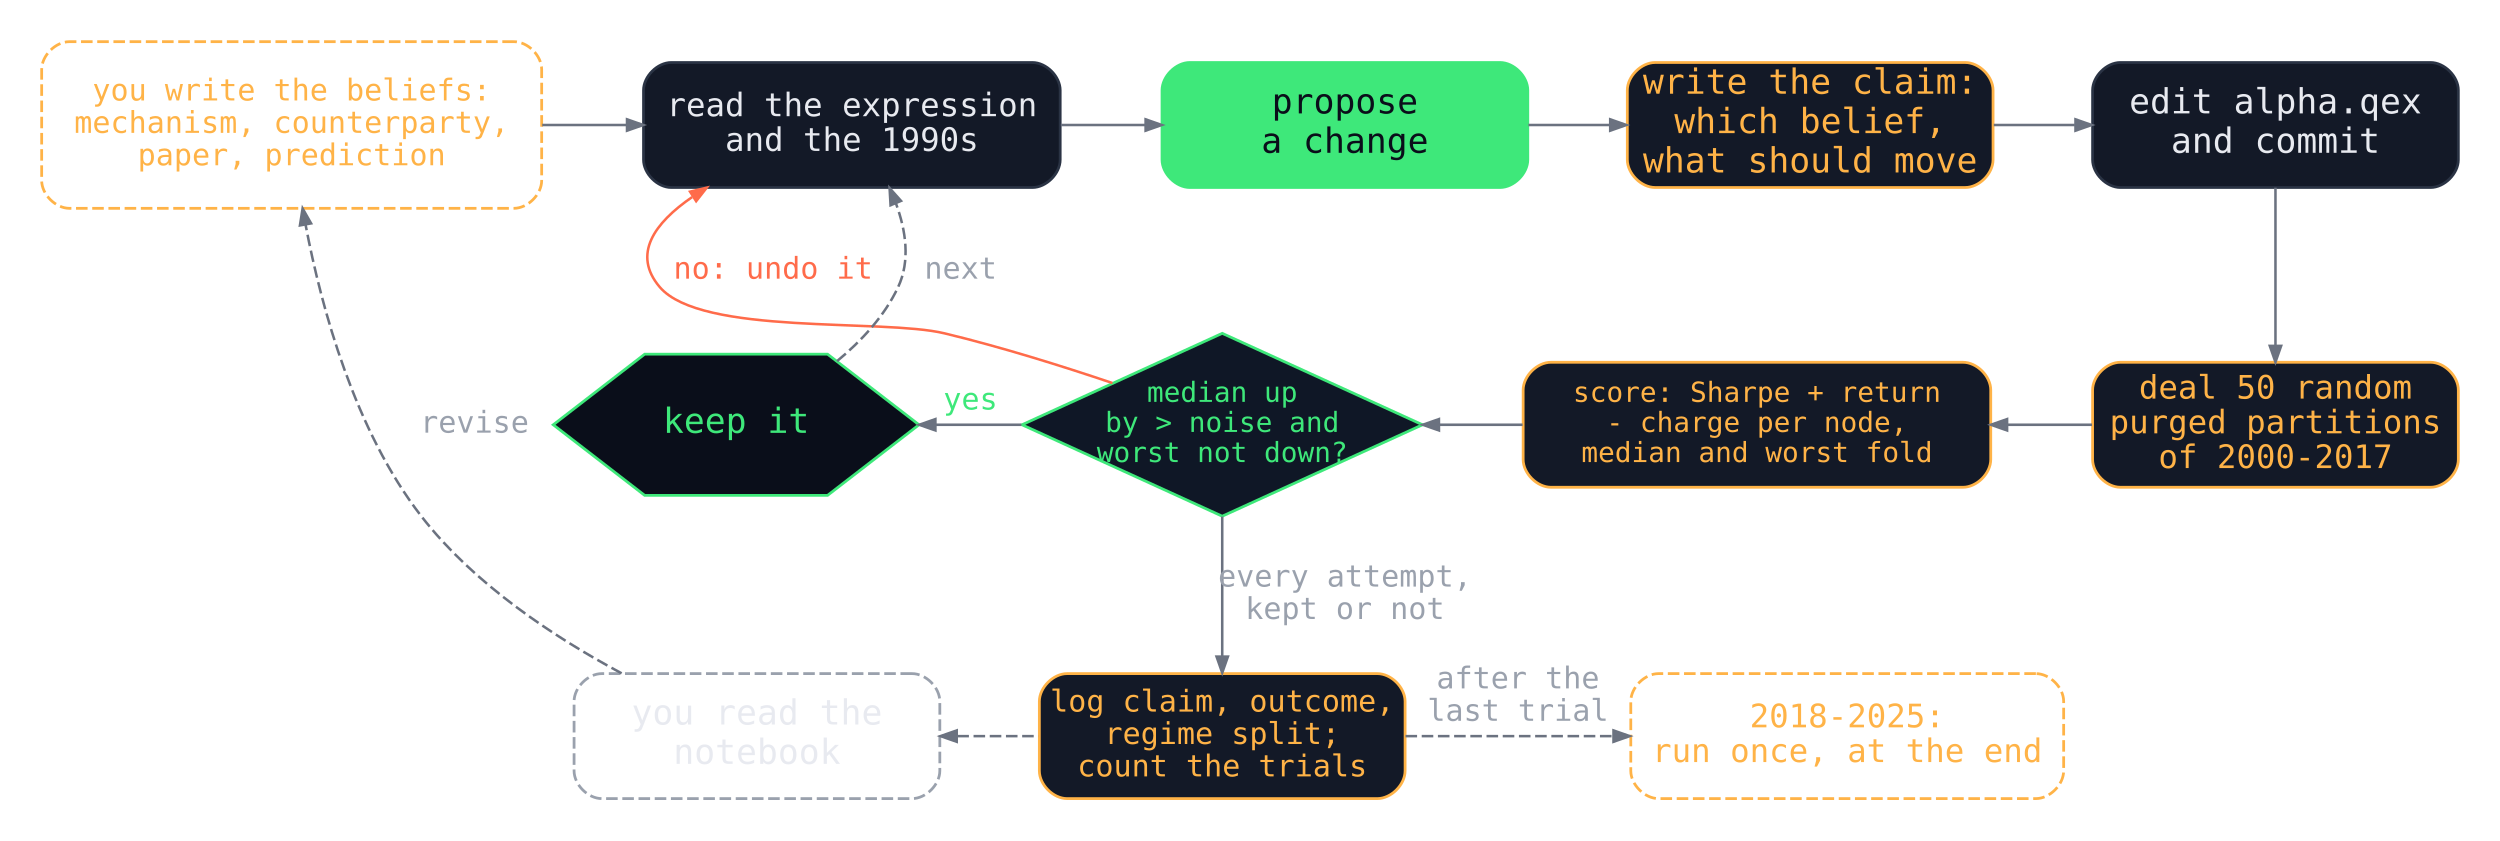
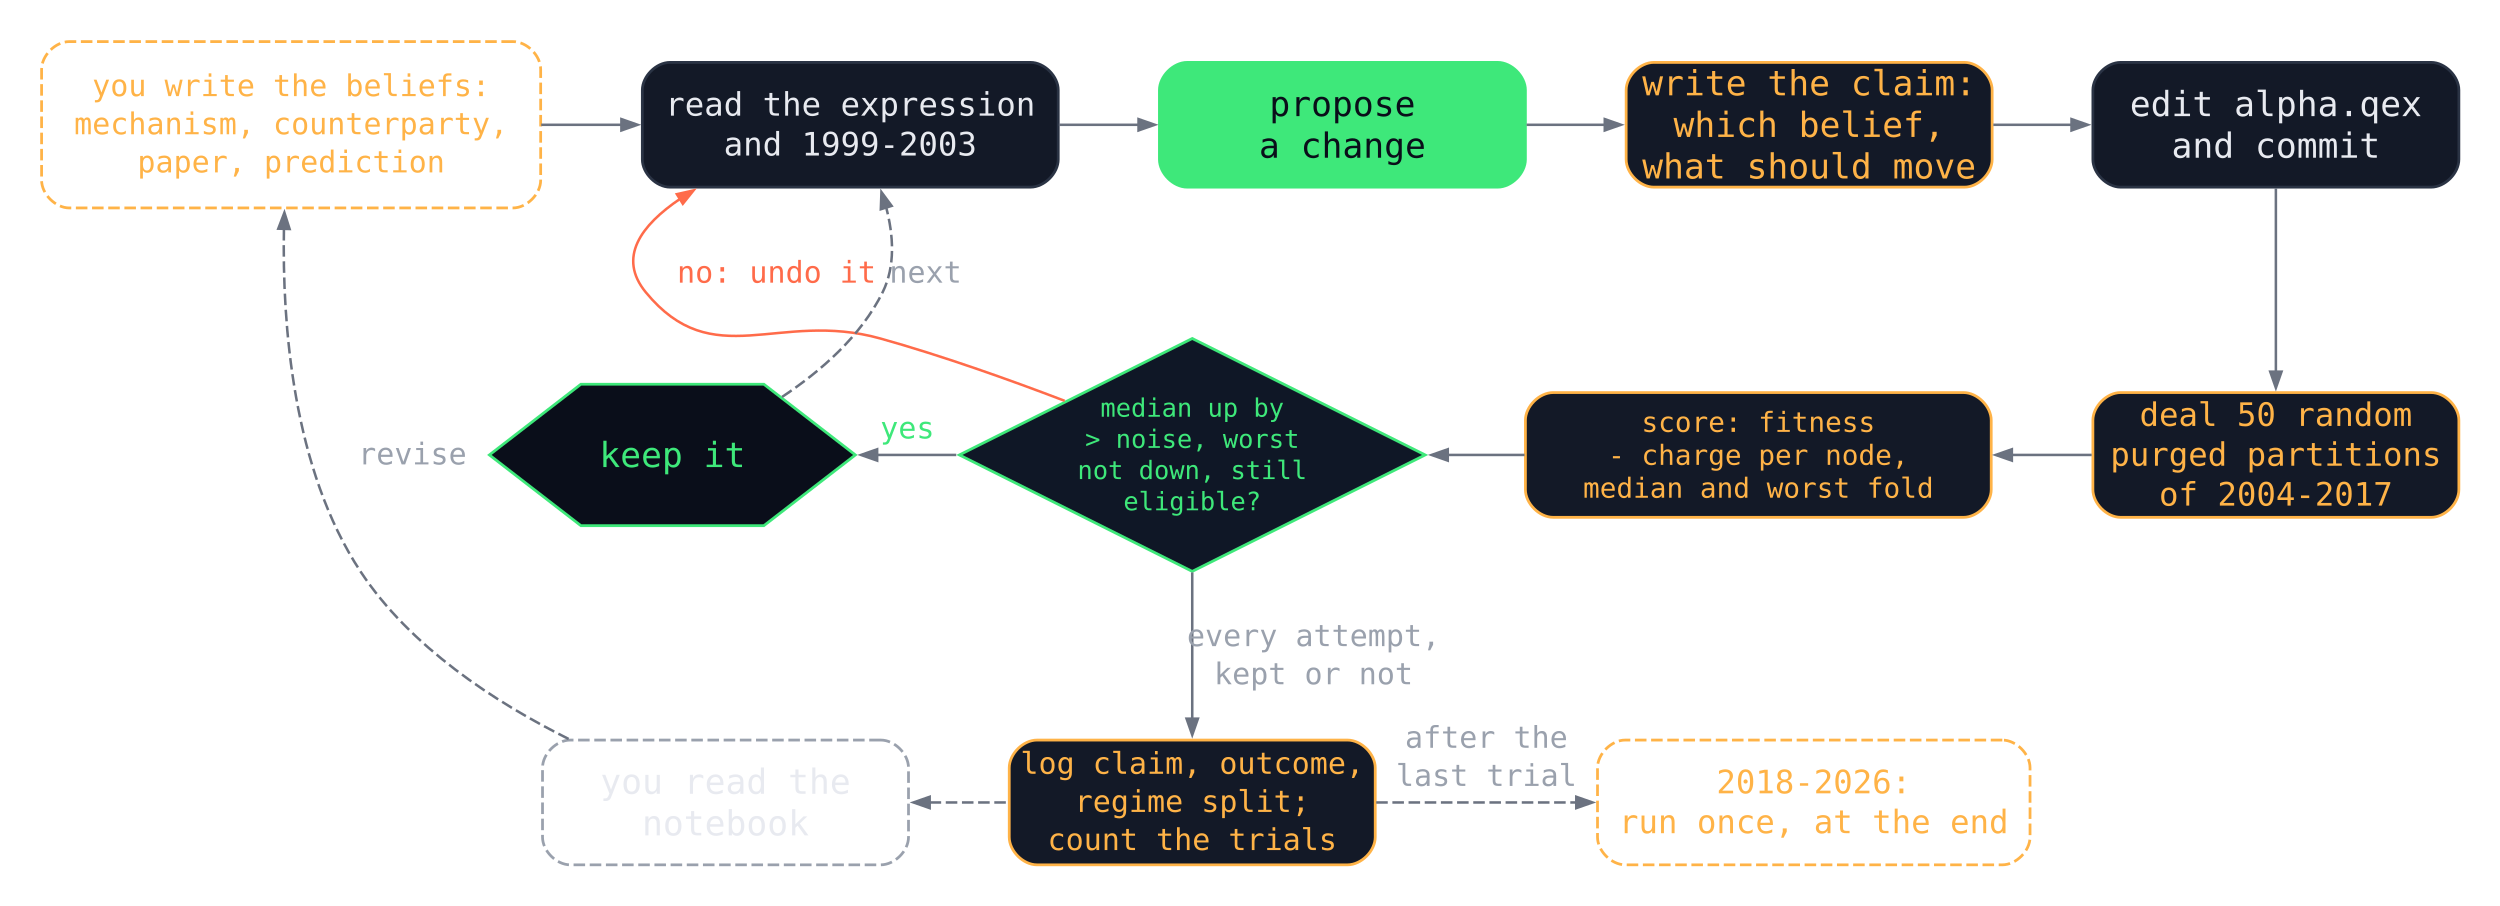
- <svg xmlns="http://www.w3.org/2000/svg" width="1080pt" height="363pt" viewBox="0.00 0.00 1080.00 363.00">
-   <g id="graph0" class="graph" transform="scale(1 1) rotate(0) translate(18 345)">
+ <svg xmlns="http://www.w3.org/2000/svg" width="1082pt" height="392pt" viewBox="0.00 0.00 1082.00 392.00">
+   <g id="graph0" class="graph" transform="scale(1 1) rotate(0) translate(18 374.3)">
    <g id="node1" class="node">
-       <path fill="none" stroke="#ffb347" stroke-width="1.2" stroke-dasharray="5,2" d="M204,-327C204,-327 12,-327 12,-327 6,-327 0,-321 0,-315 0,-315 0,-267 0,-267 0,-261 6,-255 12,-255 12,-255 204,-255 204,-255 210,-255 216,-261 216,-267 216,-267 216,-315 216,-315 216,-321 210,-327 204,-327" />
-       <text text-anchor="middle" x="108" y="-301.6" font-family="IBM Plex Mono, Menlo, DejaVu Sans Mono, monospace" font-size="13.00" fill="#ffb347">you write the beliefs:</text>
-       <text text-anchor="middle" x="108" y="-287.6" font-family="IBM Plex Mono, Menlo, DejaVu Sans Mono, monospace" font-size="13.00" fill="#ffb347">mechanism, counterparty,</text>
-       <text text-anchor="middle" x="108" y="-273.6" font-family="IBM Plex Mono, Menlo, DejaVu Sans Mono, monospace" font-size="13.00" fill="#ffb347">paper, prediction</text>
+       <path fill="none" stroke="#ffb347" stroke-width="1.2" stroke-dasharray="5,2" d="M204,-356.3C204,-356.3 12,-356.3 12,-356.3 6,-356.3 0,-350.3 0,-344.3 0,-344.3 0,-296.3 0,-296.3 0,-290.3 6,-284.3 12,-284.3 12,-284.3 204,-284.3 204,-284.3 210,-284.3 216,-290.3 216,-296.3 216,-296.3 216,-344.3 216,-344.3 216,-350.3 210,-356.3 204,-356.3" />
+       <text xml:space="preserve" text-anchor="middle" x="108" y="-332.7" font-family="IBM Plex Mono, Menlo, DejaVu Sans Mono, monospace" font-size="13.00" fill="#ffb347">you write the beliefs:</text>
+       <text xml:space="preserve" text-anchor="middle" x="108" y="-316.2" font-family="IBM Plex Mono, Menlo, DejaVu Sans Mono, monospace" font-size="13.00" fill="#ffb347">mechanism, counterparty,</text>
+       <text xml:space="preserve" text-anchor="middle" x="108" y="-299.7" font-family="IBM Plex Mono, Menlo, DejaVu Sans Mono, monospace" font-size="13.00" fill="#ffb347">paper, prediction</text>
    </g>
    <g id="node2" class="node">
-       <path fill="#131927" stroke="#2a3344" stroke-width="1.2" d="M428,-318C428,-318 272,-318 272,-318 266,-318 260,-312 260,-306 260,-306 260,-276 260,-276 260,-270 266,-264 272,-264 272,-264 428,-264 428,-264 434,-264 440,-270 440,-276 440,-276 440,-306 440,-306 440,-312 434,-318 428,-318" />
-       <text text-anchor="middle" x="350" y="-294.8" font-family="IBM Plex Mono, Menlo, DejaVu Sans Mono, monospace" font-size="14.00" fill="#e8eaf0">read the expression</text>
-       <text text-anchor="middle" x="350" y="-279.8" font-family="IBM Plex Mono, Menlo, DejaVu Sans Mono, monospace" font-size="14.00" fill="#e8eaf0">and the 1990s</text>
+       <path fill="#131927" stroke="#2a3344" stroke-width="1.2" d="M428,-347.3C428,-347.3 272,-347.3 272,-347.3 266,-347.3 260,-341.3 260,-335.3 260,-335.3 260,-305.3 260,-305.3 260,-299.3 266,-293.3 272,-293.3 272,-293.3 428,-293.3 428,-293.3 434,-293.3 440,-299.3 440,-305.3 440,-305.3 440,-335.3 440,-335.3 440,-341.3 434,-347.3 428,-347.3" />
+       <text xml:space="preserve" text-anchor="middle" x="350" y="-324.25" font-family="IBM Plex Mono, Menlo, DejaVu Sans Mono, monospace" font-size="14.00" fill="#e8eaf0">read the expression</text>
+       <text xml:space="preserve" text-anchor="middle" x="350" y="-307" font-family="IBM Plex Mono, Menlo, DejaVu Sans Mono, monospace" font-size="14.00" fill="#e8eaf0">and 1999-2003</text>
    </g>
    <g id="edge1" class="edge">
-       <path fill="none" stroke="#6b7280" stroke-width="1.1" d="M216.24,-291C228.4,-291 240.55,-291 252.71,-291" />
-       <polygon fill="#6b7280" stroke="#6b7280" stroke-width="1.1" points="252.87,-293.45 259.87,-291 252.87,-288.55 252.87,-293.45" />
+       <path fill="none" stroke="#6b7280" stroke-width="1.1" d="M216.24,-320.3C227.87,-320.3 239.5,-320.3 251.14,-320.3" />
+       <polygon fill="#6b7280" stroke="#6b7280" stroke-width="1.1" points="250.94,-322.75 257.94,-320.3 250.94,-317.85 250.94,-322.75" />
    </g>
    <g id="node3" class="node">
-       <path fill="#3ee87a" stroke="#3ee87a" stroke-width="1.2" d="M630,-318C630,-318 496,-318 496,-318 490,-318 484,-312 484,-306 484,-306 484,-276 484,-276 484,-270 490,-264 496,-264 496,-264 630,-264 630,-264 636,-264 642,-270 642,-276 642,-276 642,-306 642,-306 642,-312 636,-318 630,-318" />
-       <text text-anchor="middle" x="563" y="-296" font-family="IBM Plex Mono, Menlo, DejaVu Sans Mono, monospace" font-size="15.00" fill="#0a0e1a">propose</text>
-       <text text-anchor="middle" x="563" y="-279" font-family="IBM Plex Mono, Menlo, DejaVu Sans Mono, monospace" font-size="15.00" fill="#0a0e1a">a change</text>
+       <path fill="#3ee87a" stroke="#3ee87a" stroke-width="1.2" d="M630.2,-347.3C630.2,-347.3 495.8,-347.3 495.8,-347.3 489.8,-347.3 483.8,-341.3 483.8,-335.3 483.8,-335.3 483.8,-305.3 483.8,-305.3 483.8,-299.3 489.8,-293.3 495.8,-293.3 495.8,-293.3 630.2,-293.3 630.2,-293.3 636.2,-293.3 642.2,-299.3 642.2,-305.3 642.2,-305.3 642.2,-335.3 642.2,-335.3 642.2,-341.3 636.2,-347.3 630.2,-347.3" />
+       <text xml:space="preserve" text-anchor="middle" x="563" y="-324.05" font-family="IBM Plex Mono, Menlo, DejaVu Sans Mono, monospace" font-size="15.00" fill="#0a0e1a">propose</text>
+       <text xml:space="preserve" text-anchor="middle" x="563" y="-306.05" font-family="IBM Plex Mono, Menlo, DejaVu Sans Mono, monospace" font-size="15.00" fill="#0a0e1a">a change</text>
    </g>
    <g id="edge2" class="edge">
-       <path fill="none" stroke="#6b7280" stroke-width="1.1" d="M440.28,-291C452.43,-291 464.59,-291 476.74,-291" />
-       <polygon fill="#6b7280" stroke="#6b7280" stroke-width="1.1" points="476.9,-293.45 483.9,-291 476.9,-288.55 476.9,-293.45" />
+       <path fill="none" stroke="#6b7280" stroke-width="1.1" d="M440.28,-320.3C451.85,-320.3 463.42,-320.3 474.99,-320.3" />
+       <polygon fill="#6b7280" stroke="#6b7280" stroke-width="1.1" points="474.76,-322.75 481.76,-320.3 474.76,-317.85 474.76,-322.75" />
    </g>
    <g id="node4" class="node">
-       <path fill="#131927" stroke="#ffb347" stroke-width="1.2" d="M831,-318C831,-318 697,-318 697,-318 691,-318 685,-312 685,-306 685,-306 685,-276 685,-276 685,-270 691,-264 697,-264 697,-264 831,-264 831,-264 837,-264 843,-270 843,-276 843,-276 843,-306 843,-306 843,-312 837,-318 831,-318" />
-       <text text-anchor="middle" x="764" y="-304.5" font-family="IBM Plex Mono, Menlo, DejaVu Sans Mono, monospace" font-size="15.00" fill="#ffb347">write the claim:</text>
-       <text text-anchor="middle" x="764" y="-287.5" font-family="IBM Plex Mono, Menlo, DejaVu Sans Mono, monospace" font-size="15.00" fill="#ffb347">which belief,</text>
-       <text text-anchor="middle" x="764" y="-270.5" font-family="IBM Plex Mono, Menlo, DejaVu Sans Mono, monospace" font-size="15.00" fill="#ffb347">what should move</text>
+       <path fill="#131927" stroke="#ffb347" stroke-width="1.2" d="M832.2,-347.3C832.2,-347.3 697.8,-347.3 697.8,-347.3 691.8,-347.3 685.8,-341.3 685.8,-335.3 685.8,-335.3 685.8,-305.3 685.8,-305.3 685.8,-299.3 691.8,-293.3 697.8,-293.3 697.8,-293.3 832.2,-293.3 832.2,-293.3 838.2,-293.3 844.2,-299.3 844.2,-305.3 844.2,-305.3 844.2,-335.3 844.2,-335.3 844.2,-341.3 838.2,-347.3 832.2,-347.3" />
+       <text xml:space="preserve" text-anchor="middle" x="765" y="-333.05" font-family="IBM Plex Mono, Menlo, DejaVu Sans Mono, monospace" font-size="15.00" fill="#ffb347">write the claim:</text>
+       <text xml:space="preserve" text-anchor="middle" x="765" y="-315.05" font-family="IBM Plex Mono, Menlo, DejaVu Sans Mono, monospace" font-size="15.00" fill="#ffb347">which belief,</text>
+       <text xml:space="preserve" text-anchor="middle" x="765" y="-297.05" font-family="IBM Plex Mono, Menlo, DejaVu Sans Mono, monospace" font-size="15.00" fill="#ffb347">what should move</text>
    </g>
    <g id="edge3" class="edge">
-       <path fill="none" stroke="#6b7280" stroke-width="1.1" d="M642.3,-291C653.98,-291 665.66,-291 677.34,-291" />
-       <polygon fill="#6b7280" stroke="#6b7280" stroke-width="1.1" points="677.61,-293.45 684.61,-291 677.61,-288.55 677.61,-293.45" />
+       <path fill="none" stroke="#6b7280" stroke-width="1.1" d="M642.7,-320.3C653.99,-320.3 665.28,-320.3 676.58,-320.3" />
+       <polygon fill="#6b7280" stroke="#6b7280" stroke-width="1.1" points="676.55,-322.75 683.55,-320.3 676.55,-317.85 676.55,-322.75" />
    </g>
    <g id="node5" class="node">
-       <path fill="#131927" stroke="#2a3344" stroke-width="1.2" d="M1032,-318C1032,-318 898,-318 898,-318 892,-318 886,-312 886,-306 886,-306 886,-276 886,-276 886,-270 892,-264 898,-264 898,-264 1032,-264 1032,-264 1038,-264 1044,-270 1044,-276 1044,-276 1044,-306 1044,-306 1044,-312 1038,-318 1032,-318" />
-       <text text-anchor="middle" x="965" y="-296" font-family="IBM Plex Mono, Menlo, DejaVu Sans Mono, monospace" font-size="15.00" fill="#e8eaf0">edit alpha.qex</text>
-       <text text-anchor="middle" x="965" y="-279" font-family="IBM Plex Mono, Menlo, DejaVu Sans Mono, monospace" font-size="15.00" fill="#e8eaf0">and commit</text>
+       <path fill="#131927" stroke="#2a3344" stroke-width="1.2" d="M1034.2,-347.3C1034.2,-347.3 899.8,-347.3 899.8,-347.3 893.8,-347.3 887.8,-341.3 887.8,-335.3 887.8,-335.3 887.8,-305.3 887.8,-305.3 887.8,-299.3 893.8,-293.3 899.8,-293.3 899.8,-293.3 1034.2,-293.3 1034.2,-293.3 1040.2,-293.3 1046.2,-299.3 1046.2,-305.3 1046.2,-305.3 1046.2,-335.3 1046.2,-335.3 1046.2,-341.3 1040.2,-347.3 1034.2,-347.3" />
+       <text xml:space="preserve" text-anchor="middle" x="967" y="-324.05" font-family="IBM Plex Mono, Menlo, DejaVu Sans Mono, monospace" font-size="15.00" fill="#e8eaf0">edit alpha.qex</text>
+       <text xml:space="preserve" text-anchor="middle" x="967" y="-306.05" font-family="IBM Plex Mono, Menlo, DejaVu Sans Mono, monospace" font-size="15.00" fill="#e8eaf0">and commit</text>
    </g>
    <g id="edge4" class="edge">
-       <path fill="none" stroke="#6b7280" stroke-width="1.1" d="M843.3,-291C854.98,-291 866.66,-291 878.34,-291" />
-       <polygon fill="#6b7280" stroke="#6b7280" stroke-width="1.1" points="878.61,-293.45 885.61,-291 878.61,-288.55 878.61,-293.45" />
+       <path fill="none" stroke="#6b7280" stroke-width="1.1" d="M844.7,-320.3C855.99,-320.3 867.28,-320.3 878.58,-320.3" />
+       <polygon fill="#6b7280" stroke="#6b7280" stroke-width="1.1" points="878.55,-322.75 885.55,-320.3 878.55,-317.85 878.55,-322.75" />
    </g>
    <g id="node6" class="node">
-       <path fill="#131927" stroke="#ffb347" stroke-width="1.2" d="M1032,-188.5C1032,-188.5 898,-188.5 898,-188.5 892,-188.5 886,-182.5 886,-176.5 886,-176.5 886,-146.5 886,-146.5 886,-140.5 892,-134.5 898,-134.5 898,-134.5 1032,-134.5 1032,-134.5 1038,-134.5 1044,-140.5 1044,-146.5 1044,-146.5 1044,-176.5 1044,-176.5 1044,-182.5 1038,-188.5 1032,-188.5" />
-       <text text-anchor="middle" x="965" y="-172.8" font-family="IBM Plex Mono, Menlo, DejaVu Sans Mono, monospace" font-size="14.00" fill="#ffb347">deal 50 random</text>
-       <text text-anchor="middle" x="965" y="-157.8" font-family="IBM Plex Mono, Menlo, DejaVu Sans Mono, monospace" font-size="14.00" fill="#ffb347">purged partitions</text>
-       <text text-anchor="middle" x="965" y="-142.8" font-family="IBM Plex Mono, Menlo, DejaVu Sans Mono, monospace" font-size="14.00" fill="#ffb347">of 2000-2017</text>
+       <path fill="#131927" stroke="#ffb347" stroke-width="1.2" d="M1034.2,-204.4C1034.2,-204.4 899.8,-204.4 899.8,-204.4 893.8,-204.4 887.8,-198.4 887.8,-192.4 887.8,-192.4 887.8,-162.4 887.8,-162.4 887.8,-156.4 893.8,-150.4 899.8,-150.4 899.8,-150.4 1034.2,-150.4 1034.2,-150.4 1040.2,-150.4 1046.2,-156.4 1046.2,-162.4 1046.2,-162.4 1046.2,-192.4 1046.2,-192.4 1046.2,-198.4 1040.2,-204.4 1034.2,-204.4" />
+       <text xml:space="preserve" text-anchor="middle" x="967" y="-189.97" font-family="IBM Plex Mono, Menlo, DejaVu Sans Mono, monospace" font-size="14.00" fill="#ffb347">deal 50 random</text>
+       <text xml:space="preserve" text-anchor="middle" x="967" y="-172.72" font-family="IBM Plex Mono, Menlo, DejaVu Sans Mono, monospace" font-size="14.00" fill="#ffb347">purged partitions</text>
+       <text xml:space="preserve" text-anchor="middle" x="967" y="-155.47" font-family="IBM Plex Mono, Menlo, DejaVu Sans Mono, monospace" font-size="14.00" fill="#ffb347">of 2004-2017</text>
    </g>
    <g id="edge5" class="edge">
-       <path fill="none" stroke="#6b7280" stroke-width="1.1" d="M965,-263.89C965,-244.21 965,-217.07 965,-195.82" />
-       <polygon fill="#6b7280" stroke="#6b7280" stroke-width="1.1" points="967.45,-195.57 965,-188.57 962.55,-195.57 967.45,-195.57" />
+       <path fill="none" stroke="#6b7280" stroke-width="1.1" d="M967,-292.8C967,-270.26 967,-237.74 967,-213.13" />
+       <polygon fill="#6b7280" stroke="#6b7280" stroke-width="1.1" points="969.45,-213.45 967,-206.45 964.55,-213.45 969.45,-213.45" />
    </g>
    <g id="node7" class="node">
-       <path fill="#131927" stroke="#ffb347" stroke-width="1.2" d="M830,-188.5C830,-188.5 652,-188.5 652,-188.5 646,-188.5 640,-182.5 640,-176.5 640,-176.5 640,-146.5 640,-146.5 640,-140.5 646,-134.5 652,-134.5 652,-134.5 830,-134.5 830,-134.5 836,-134.5 842,-140.5 842,-146.5 842,-146.5 842,-176.5 842,-176.5 842,-182.5 836,-188.5 830,-188.5" />
-       <text text-anchor="middle" x="741" y="-171.4" font-family="IBM Plex Mono, Menlo, DejaVu Sans Mono, monospace" font-size="12.00" fill="#ffb347">score: Sharpe + return</text>
-       <text text-anchor="middle" x="741" y="-158.4" font-family="IBM Plex Mono, Menlo, DejaVu Sans Mono, monospace" font-size="12.00" fill="#ffb347">- charge per node,</text>
-       <text text-anchor="middle" x="741" y="-145.4" font-family="IBM Plex Mono, Menlo, DejaVu Sans Mono, monospace" font-size="12.00" fill="#ffb347">median and worst fold</text>
+       <path fill="#131927" stroke="#ffb347" stroke-width="1.2" d="M831.8,-204.4C831.8,-204.4 654.2,-204.4 654.2,-204.4 648.2,-204.4 642.2,-198.4 642.2,-192.4 642.2,-192.4 642.2,-162.4 642.2,-162.4 642.2,-156.4 648.2,-150.4 654.2,-150.4 654.2,-150.4 831.8,-150.4 831.8,-150.4 837.8,-150.4 843.8,-156.4 843.8,-162.4 843.8,-162.4 843.8,-192.4 843.8,-192.4 843.8,-198.4 837.8,-204.4 831.8,-204.4" />
+       <text xml:space="preserve" text-anchor="middle" x="743" y="-187.38" font-family="IBM Plex Mono, Menlo, DejaVu Sans Mono, monospace" font-size="12.00" fill="#ffb347">score: fitness</text>
+       <text xml:space="preserve" text-anchor="middle" x="743" y="-173.12" font-family="IBM Plex Mono, Menlo, DejaVu Sans Mono, monospace" font-size="12.00" fill="#ffb347">- charge per node,</text>
+       <text xml:space="preserve" text-anchor="middle" x="743" y="-158.88" font-family="IBM Plex Mono, Menlo, DejaVu Sans Mono, monospace" font-size="12.00" fill="#ffb347">median and worst fold</text>
    </g>
    <g id="edge6" class="edge">
-       <path fill="none" stroke="#6b7280" stroke-width="1.1" d="M849.23,-161.5C861.41,-161.5 873.59,-161.5 885.76,-161.5" />
-       <polygon fill="#6b7280" stroke="#6b7280" stroke-width="1.1" points="849.06,-159.05 842.06,-161.5 849.06,-163.95 849.06,-159.05" />
+       <path fill="none" stroke="#6b7280" stroke-width="1.1" d="M852.5,-177.4C864.1,-177.4 875.69,-177.4 887.28,-177.4" />
+       <polygon fill="#6b7280" stroke="#6b7280" stroke-width="1.1" points="852.73,-174.95 845.73,-177.4 852.73,-179.85 852.73,-174.95" />
    </g>
    <g id="node8" class="node">
-       <polygon fill="#0f1726" stroke="#3ee87a" stroke-width="1.2" points="510,-201 423.5,-161.5 510,-122 596.5,-161.5 510,-201" />
-       <text text-anchor="middle" x="510" y="-171.4" font-family="IBM Plex Mono, Menlo, DejaVu Sans Mono, monospace" font-size="12.00" fill="#3ee87a">median up</text>
-       <text text-anchor="middle" x="510" y="-158.4" font-family="IBM Plex Mono, Menlo, DejaVu Sans Mono, monospace" font-size="12.00" fill="#3ee87a">by &gt; noise and</text>
-       <text text-anchor="middle" x="510" y="-145.4" font-family="IBM Plex Mono, Menlo, DejaVu Sans Mono, monospace" font-size="12.00" fill="#3ee87a">worst not down?</text>
+       <polygon fill="#0f1726" stroke="#3ee87a" stroke-width="1.2" points="498,-227.8 397.2,-177.4 498,-127 598.8,-177.4 498,-227.8" />
+       <text xml:space="preserve" text-anchor="middle" x="498" y="-193.95" font-family="IBM Plex Mono, Menlo, DejaVu Sans Mono, monospace" font-size="11.00" fill="#3ee87a">median up by</text>
+       <text xml:space="preserve" text-anchor="middle" x="498" y="-180.45" font-family="IBM Plex Mono, Menlo, DejaVu Sans Mono, monospace" font-size="11.00" fill="#3ee87a">&gt; noise, worst</text>
+       <text xml:space="preserve" text-anchor="middle" x="498" y="-166.95" font-family="IBM Plex Mono, Menlo, DejaVu Sans Mono, monospace" font-size="11.00" fill="#3ee87a">not down, still</text>
+       <text xml:space="preserve" text-anchor="middle" x="498" y="-153.45" font-family="IBM Plex Mono, Menlo, DejaVu Sans Mono, monospace" font-size="11.00" fill="#3ee87a">eligible?</text>
    </g>
    <g id="edge10" class="edge">
-       <path fill="none" stroke="#ff6b4a" stroke-width="1.1" d="M462.58,-179.52C440.7,-186.9 414.25,-195.17 390,-201 363.07,-207.47 284.94,-199.91 267,-221 255,-235.11 264.64,-248.61 281.01,-259.87" />
-       <polygon fill="#ff6b4a" stroke="#ff6b4a" stroke-width="1.1" points="280.1,-262.2 287.31,-263.92 282.74,-258.08 280.1,-262.2" />
-       <text text-anchor="middle" x="316" y="-224.6" font-family="IBM Plex Mono, Menlo, DejaVu Sans Mono, monospace" font-size="13.00" fill="#ff6b4a">  no: undo it</text>
+       <path fill="none" stroke="#ff6b4a" stroke-width="1.1" d="M442.81,-200.81C418.6,-210.06 389.68,-220.34 363,-227.8 318.72,-240.18 290.7,-212.28 261.5,-247.8 249.21,-262.75 259.29,-276.73 276.43,-288.3" />
+       <polygon fill="#ff6b4a" stroke="#ff6b4a" stroke-width="1.1" points="274.94,-290.26 282.17,-291.89 277.53,-286.1 274.94,-290.26" />
+       <text xml:space="preserve" text-anchor="middle" x="310.25" y="-251.95" font-family="IBM Plex Mono, Menlo, DejaVu Sans Mono, monospace" font-size="13.00" fill="#ff6b4a">  no: undo it</text>
    </g>
    <g id="edge7" class="edge">
-       <path fill="none" stroke="#6b7280" stroke-width="1.1" d="M603.7,-161.5C615.72,-161.5 627.75,-161.5 639.77,-161.5" />
-       <polygon fill="#6b7280" stroke="#6b7280" stroke-width="1.1" points="603.63,-159.05 596.62,-161.5 603.62,-163.95 603.63,-159.05" />
+       <path fill="none" stroke="#6b7280" stroke-width="1.1" d="M608.44,-177.4C619.57,-177.4 630.71,-177.4 641.84,-177.4" />
+       <polygon fill="#6b7280" stroke="#6b7280" stroke-width="1.1" points="608.59,-174.95 601.59,-177.4 608.59,-179.85 608.59,-174.95" />
    </g>
    <g id="node10" class="node">
-       <path fill="#131927" stroke="#ffb347" stroke-width="1.2" d="M577,-54C577,-54 443,-54 443,-54 437,-54 431,-48 431,-42 431,-42 431,-12 431,-12 431,-6 437,0 443,0 443,0 577,0 577,0 583,0 589,-6 589,-12 589,-12 589,-42 589,-42 589,-48 583,-54 577,-54" />
-       <text text-anchor="middle" x="510" y="-37.6" font-family="IBM Plex Mono, Menlo, DejaVu Sans Mono, monospace" font-size="13.00" fill="#ffb347">log claim, outcome,</text>
-       <text text-anchor="middle" x="510" y="-23.6" font-family="IBM Plex Mono, Menlo, DejaVu Sans Mono, monospace" font-size="13.00" fill="#ffb347">regime split;</text>
-       <text text-anchor="middle" x="510" y="-9.6" font-family="IBM Plex Mono, Menlo, DejaVu Sans Mono, monospace" font-size="13.00" fill="#ffb347">count the trials</text>
+       <path fill="#131927" stroke="#ffb347" stroke-width="1.2" d="M565.2,-54C565.2,-54 430.8,-54 430.8,-54 424.8,-54 418.8,-48 418.8,-42 418.8,-42 418.8,-12 418.8,-12 418.8,-6 424.8,0 430.8,0 430.8,0 565.2,0 565.2,0 571.2,0 577.2,-6 577.2,-12 577.2,-12 577.2,-42 577.2,-42 577.2,-48 571.2,-54 565.2,-54" />
+       <text xml:space="preserve" text-anchor="middle" x="498" y="-39.4" font-family="IBM Plex Mono, Menlo, DejaVu Sans Mono, monospace" font-size="13.00" fill="#ffb347">log claim, outcome,</text>
+       <text xml:space="preserve" text-anchor="middle" x="498" y="-22.9" font-family="IBM Plex Mono, Menlo, DejaVu Sans Mono, monospace" font-size="13.00" fill="#ffb347">regime split;</text>
+       <text xml:space="preserve" text-anchor="middle" x="498" y="-6.4" font-family="IBM Plex Mono, Menlo, DejaVu Sans Mono, monospace" font-size="13.00" fill="#ffb347">count the trials</text>
    </g>
    <g id="edge11" class="edge">
-       <path fill="none" stroke="#6b7280" stroke-width="1.1" d="M510,-121.82C510,-102.67 510,-79.78 510,-61.4" />
-       <polygon fill="#6b7280" stroke="#6b7280" stroke-width="1.1" points="512.45,-61.34 510,-54.34 507.55,-61.34 512.45,-61.34" />
-       <text text-anchor="middle" x="563" y="-91.6" font-family="IBM Plex Mono, Menlo, DejaVu Sans Mono, monospace" font-size="13.00" fill="#9aa1ad">every attempt,</text>
-       <text text-anchor="middle" x="563" y="-77.6" font-family="IBM Plex Mono, Menlo, DejaVu Sans Mono, monospace" font-size="13.00" fill="#9aa1ad">kept or not</text>
+       <path fill="none" stroke="#6b7280" stroke-width="1.1" d="M498,-126.57C498,-105.78 498,-82.12 498,-63.19" />
+       <polygon fill="#6b7280" stroke="#6b7280" stroke-width="1.1" points="500.45,-63.25 498,-56.25 495.55,-63.25 500.45,-63.25" />
+       <text xml:space="preserve" text-anchor="middle" x="550.5" y="-94.65" font-family="IBM Plex Mono, Menlo, DejaVu Sans Mono, monospace" font-size="13.00" fill="#9aa1ad">every attempt,</text>
+       <text xml:space="preserve" text-anchor="middle" x="550.5" y="-78.15" font-family="IBM Plex Mono, Menlo, DejaVu Sans Mono, monospace" font-size="13.00" fill="#9aa1ad">kept or not</text>
    </g>
    <g id="node9" class="node">
-       <polygon fill="#0a0e1a" stroke="#3ee87a" stroke-width="1.2" points="379,-161.5 339.5,-192 260.5,-192 221,-161.5 260.5,-131 339.5,-131 379,-161.5" />
-       <text text-anchor="middle" x="300" y="-158" font-family="IBM Plex Mono, Menlo, DejaVu Sans Mono, monospace" font-size="15.00" fill="#3ee87a">keep it</text>
+       <polygon fill="#0a0e1a" stroke="#3ee87a" stroke-width="1.2" points="352.2,-177.4 312.6,-208 233.4,-208 193.8,-177.4 233.4,-146.8 312.6,-146.8 352.2,-177.4" />
+       <text xml:space="preserve" text-anchor="middle" x="273" y="-172.15" font-family="IBM Plex Mono, Menlo, DejaVu Sans Mono, monospace" font-size="15.00" fill="#3ee87a">keep it</text>
    </g>
    <g id="edge9" class="edge">
-       <path fill="none" stroke="#6b7280" stroke-width="1.1" stroke-dasharray="5,2" d="M343.61,-189C354.21,-197.76 364.16,-208.52 370,-221 375.3,-232.33 373.37,-245.38 369.07,-257.06" />
-       <polygon fill="#6b7280" stroke="#6b7280" stroke-width="1.1" points="366.72,-256.34 366.3,-263.75 371.24,-258.22 366.72,-256.34" />
-       <text text-anchor="middle" x="397" y="-224.6" font-family="IBM Plex Mono, Menlo, DejaVu Sans Mono, monospace" font-size="13.00" fill="#9aa1ad">next  </text>
+       <path fill="none" stroke="#6b7280" stroke-width="1.1" stroke-dasharray="5,2" d="M320.49,-202.52C337.45,-213.78 354.66,-228.92 364,-247.8 369.61,-259.13 368.7,-272.51 365.52,-284.61" />
+       <polygon fill="#6b7280" stroke="#6b7280" stroke-width="1.1" points="363.22,-283.75 363.49,-291.16 367.9,-285.19 363.22,-283.75" />
+       <text xml:space="preserve" text-anchor="middle" x="390.4" y="-251.95" font-family="IBM Plex Mono, Menlo, DejaVu Sans Mono, monospace" font-size="13.00" fill="#9aa1ad">next  </text>
    </g>
    <g id="edge8" class="edge">
-       <path fill="none" stroke="#6b7280" stroke-width="1.1" d="M386.24,-161.5C398.46,-161.5 411.02,-161.5 423.25,-161.5" />
-       <polygon fill="#6b7280" stroke="#6b7280" stroke-width="1.1" points="386.09,-159.05 379.09,-161.5 386.09,-163.95 386.09,-159.05" />
-       <text text-anchor="middle" x="401.25" y="-168.1" font-family="IBM Plex Mono, Menlo, DejaVu Sans Mono, monospace" font-size="13.00" fill="#3ee87a">yes</text>
+       <path fill="none" stroke="#6b7280" stroke-width="1.1" d="M361.51,-177.4C372.78,-177.4 384.4,-177.4 395.86,-177.4" />
+       <polygon fill="#6b7280" stroke="#6b7280" stroke-width="1.1" points="361.63,-174.95 354.63,-177.4 361.62,-179.85 361.63,-174.95" />
+       <text xml:space="preserve" text-anchor="middle" x="374.7" y="-184.55" font-family="IBM Plex Mono, Menlo, DejaVu Sans Mono, monospace" font-size="13.00" fill="#3ee87a">yes</text>
    </g>
    <g id="node12" class="node">
-       <path fill="none" stroke="#ffb347" stroke-width="1.2" stroke-dasharray="5,2" d="M861.5,-54C861.5,-54 698.5,-54 698.5,-54 692.5,-54 686.5,-48 686.5,-42 686.5,-42 686.5,-12 686.5,-12 686.5,-6 692.5,0 698.5,0 698.5,0 861.5,0 861.5,0 867.5,0 873.5,-6 873.5,-12 873.5,-12 873.5,-42 873.5,-42 873.5,-48 867.5,-54 861.5,-54" />
-       <text text-anchor="middle" x="780" y="-30.8" font-family="IBM Plex Mono, Menlo, DejaVu Sans Mono, monospace" font-size="14.00" fill="#ffb347">2018-2025:</text>
-       <text text-anchor="middle" x="780" y="-15.8" font-family="IBM Plex Mono, Menlo, DejaVu Sans Mono, monospace" font-size="14.00" fill="#ffb347">run once, at the end</text>
+       <path fill="none" stroke="#ffb347" stroke-width="1.2" stroke-dasharray="5,2" d="M848.6,-54C848.6,-54 685.4,-54 685.4,-54 679.4,-54 673.4,-48 673.4,-42 673.4,-42 673.4,-12 673.4,-12 673.4,-6 679.4,0 685.4,0 685.4,0 848.6,0 848.6,0 854.6,0 860.6,-6 860.6,-12 860.6,-12 860.6,-42 860.6,-42 860.6,-48 854.6,-54 848.6,-54" />
+       <text xml:space="preserve" text-anchor="middle" x="767" y="-30.95" font-family="IBM Plex Mono, Menlo, DejaVu Sans Mono, monospace" font-size="14.00" fill="#ffb347">2018-2026:</text>
+       <text xml:space="preserve" text-anchor="middle" x="767" y="-13.7" font-family="IBM Plex Mono, Menlo, DejaVu Sans Mono, monospace" font-size="14.00" fill="#ffb347">run once, at the end</text>
    </g>
    <g id="edge14" class="edge">
-       <path fill="none" stroke="#6b7280" stroke-width="1.1" stroke-dasharray="5,2" d="M589.18,-27C617.28,-27 649.28,-27 678.94,-27" />
-       <polygon fill="#6b7280" stroke="#6b7280" stroke-width="1.1" points="679.03,-29.45 686.03,-27 679.03,-24.55 679.03,-29.45" />
-       <text text-anchor="middle" x="637.75" y="-47.6" font-family="IBM Plex Mono, Menlo, DejaVu Sans Mono, monospace" font-size="13.00" fill="#9aa1ad">after the</text>
-       <text text-anchor="middle" x="637.75" y="-33.6" font-family="IBM Plex Mono, Menlo, DejaVu Sans Mono, monospace" font-size="13.00" fill="#9aa1ad">last trial</text>
+       <path fill="none" stroke="#6b7280" stroke-width="1.1" stroke-dasharray="5,2" d="M577.62,-27C604.83,-27 635.66,-27 664.43,-27" />
+       <polygon fill="#6b7280" stroke="#6b7280" stroke-width="1.1" points="664.22,-29.45 671.22,-27 664.22,-24.55 664.22,-29.45" />
+       <text xml:space="preserve" text-anchor="middle" x="625.3" y="-50.65" font-family="IBM Plex Mono, Menlo, DejaVu Sans Mono, monospace" font-size="13.00" fill="#9aa1ad">after the</text>
+       <text xml:space="preserve" text-anchor="middle" x="625.3" y="-34.15" font-family="IBM Plex Mono, Menlo, DejaVu Sans Mono, monospace" font-size="13.00" fill="#9aa1ad">last trial</text>
    </g>
    <g id="node11" class="node">
-       <path fill="none" stroke="#9aa1ad" stroke-width="1.2" stroke-dasharray="5,2" d="M376,-54C376,-54 242,-54 242,-54 236,-54 230,-48 230,-42 230,-42 230,-12 230,-12 230,-6 236,0 242,0 242,0 376,0 376,0 382,0 388,-6 388,-12 388,-12 388,-42 388,-42 388,-48 382,-54 376,-54" />
-       <text text-anchor="middle" x="309" y="-32" font-family="IBM Plex Mono, Menlo, DejaVu Sans Mono, monospace" font-size="15.00" fill="#e8eaf0">you read the</text>
-       <text text-anchor="middle" x="309" y="-15" font-family="IBM Plex Mono, Menlo, DejaVu Sans Mono, monospace" font-size="15.00" fill="#e8eaf0">notebook</text>
+       <path fill="none" stroke="#9aa1ad" stroke-width="1.2" stroke-dasharray="5,2" d="M363.2,-54C363.2,-54 228.8,-54 228.8,-54 222.8,-54 216.8,-48 216.8,-42 216.8,-42 216.8,-12 216.8,-12 216.8,-6 222.8,0 228.8,0 228.8,0 363.2,0 363.2,0 369.2,0 375.2,-6 375.2,-12 375.2,-12 375.2,-42 375.2,-42 375.2,-48 369.2,-54 363.2,-54" />
+       <text xml:space="preserve" text-anchor="middle" x="296" y="-30.75" font-family="IBM Plex Mono, Menlo, DejaVu Sans Mono, monospace" font-size="15.00" fill="#e8eaf0">you read the</text>
+       <text xml:space="preserve" text-anchor="middle" x="296" y="-12.75" font-family="IBM Plex Mono, Menlo, DejaVu Sans Mono, monospace" font-size="15.00" fill="#e8eaf0">notebook</text>
    </g>
    <g id="edge13" class="edge">
-       <path fill="none" stroke="#6b7280" stroke-width="1.1" stroke-dasharray="5,2" d="M250.54,-54.12C220.94,-69.98 186.59,-92.82 164,-122 135.33,-159.04 120.95,-211.49 114.01,-247.89" />
-       <polygon fill="#6b7280" stroke="#6b7280" stroke-width="1.1" points="111.57,-247.62 112.72,-254.95 116.39,-248.5 111.57,-247.62" />
-       <text text-anchor="middle" x="187" y="-158.1" font-family="IBM Plex Mono, Menlo, DejaVu Sans Mono, monospace" font-size="13.00" fill="#9aa1ad">revise</text>
+       <path fill="none" stroke="#6b7280" stroke-width="1.1" stroke-dasharray="5,2" d="M228.11,-54.48C195.74,-70.59 159.47,-94.43 138,-127 108.74,-171.38 104.11,-233.83 104.89,-275.38" />
+       <polygon fill="#6b7280" stroke="#6b7280" stroke-width="1.1" points="102.44,-275.33 105.09,-282.26 107.34,-275.19 102.44,-275.33" />
+       <text xml:space="preserve" text-anchor="middle" x="160.5" y="-173.3" font-family="IBM Plex Mono, Menlo, DejaVu Sans Mono, monospace" font-size="13.00" fill="#9aa1ad">revise</text>
    </g>
    <g id="edge12" class="edge">
-       <path fill="none" stroke="#6b7280" stroke-width="1.1" stroke-dasharray="5,2" d="M395.57,-27C407.25,-27 418.93,-27 430.61,-27" />
-       <polygon fill="#6b7280" stroke="#6b7280" stroke-width="1.1" points="395.3,-24.55 388.3,-27 395.3,-29.45 395.3,-24.55" />
+       <path fill="none" stroke="#6b7280" stroke-width="1.1" stroke-dasharray="5,2" d="M384.33,-27C395.63,-27 406.92,-27 418.22,-27" />
+       <polygon fill="#6b7280" stroke="#6b7280" stroke-width="1.1" points="384.36,-24.55 377.36,-27 384.36,-29.45 384.36,-24.55" />
    </g>
  </g>
</svg>
